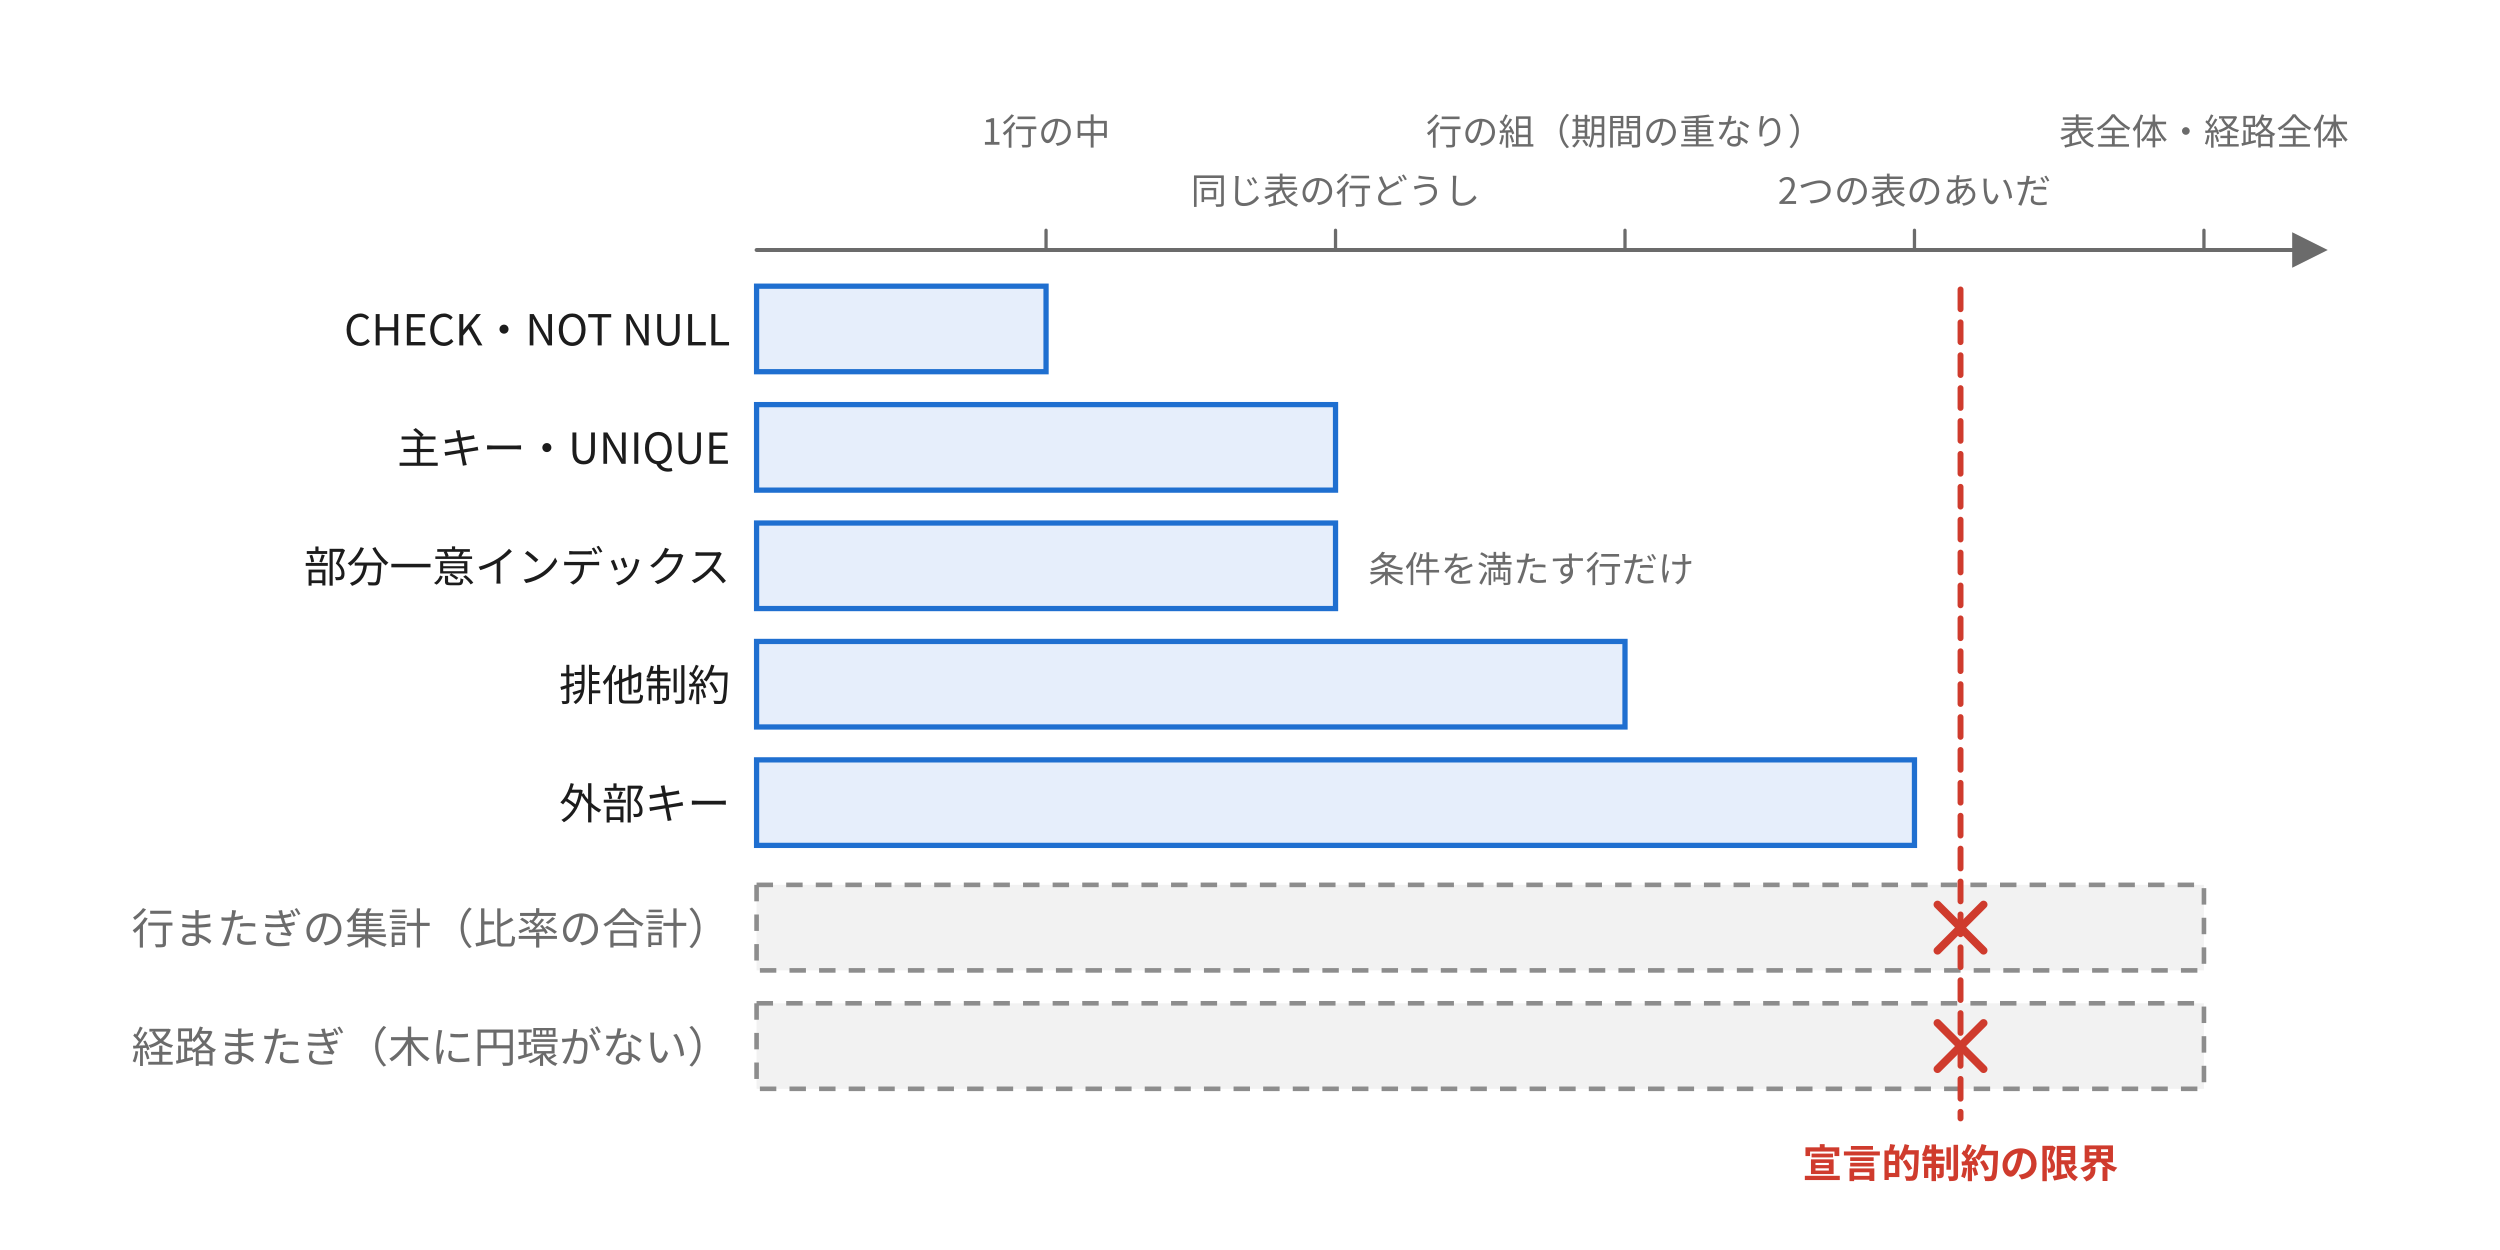
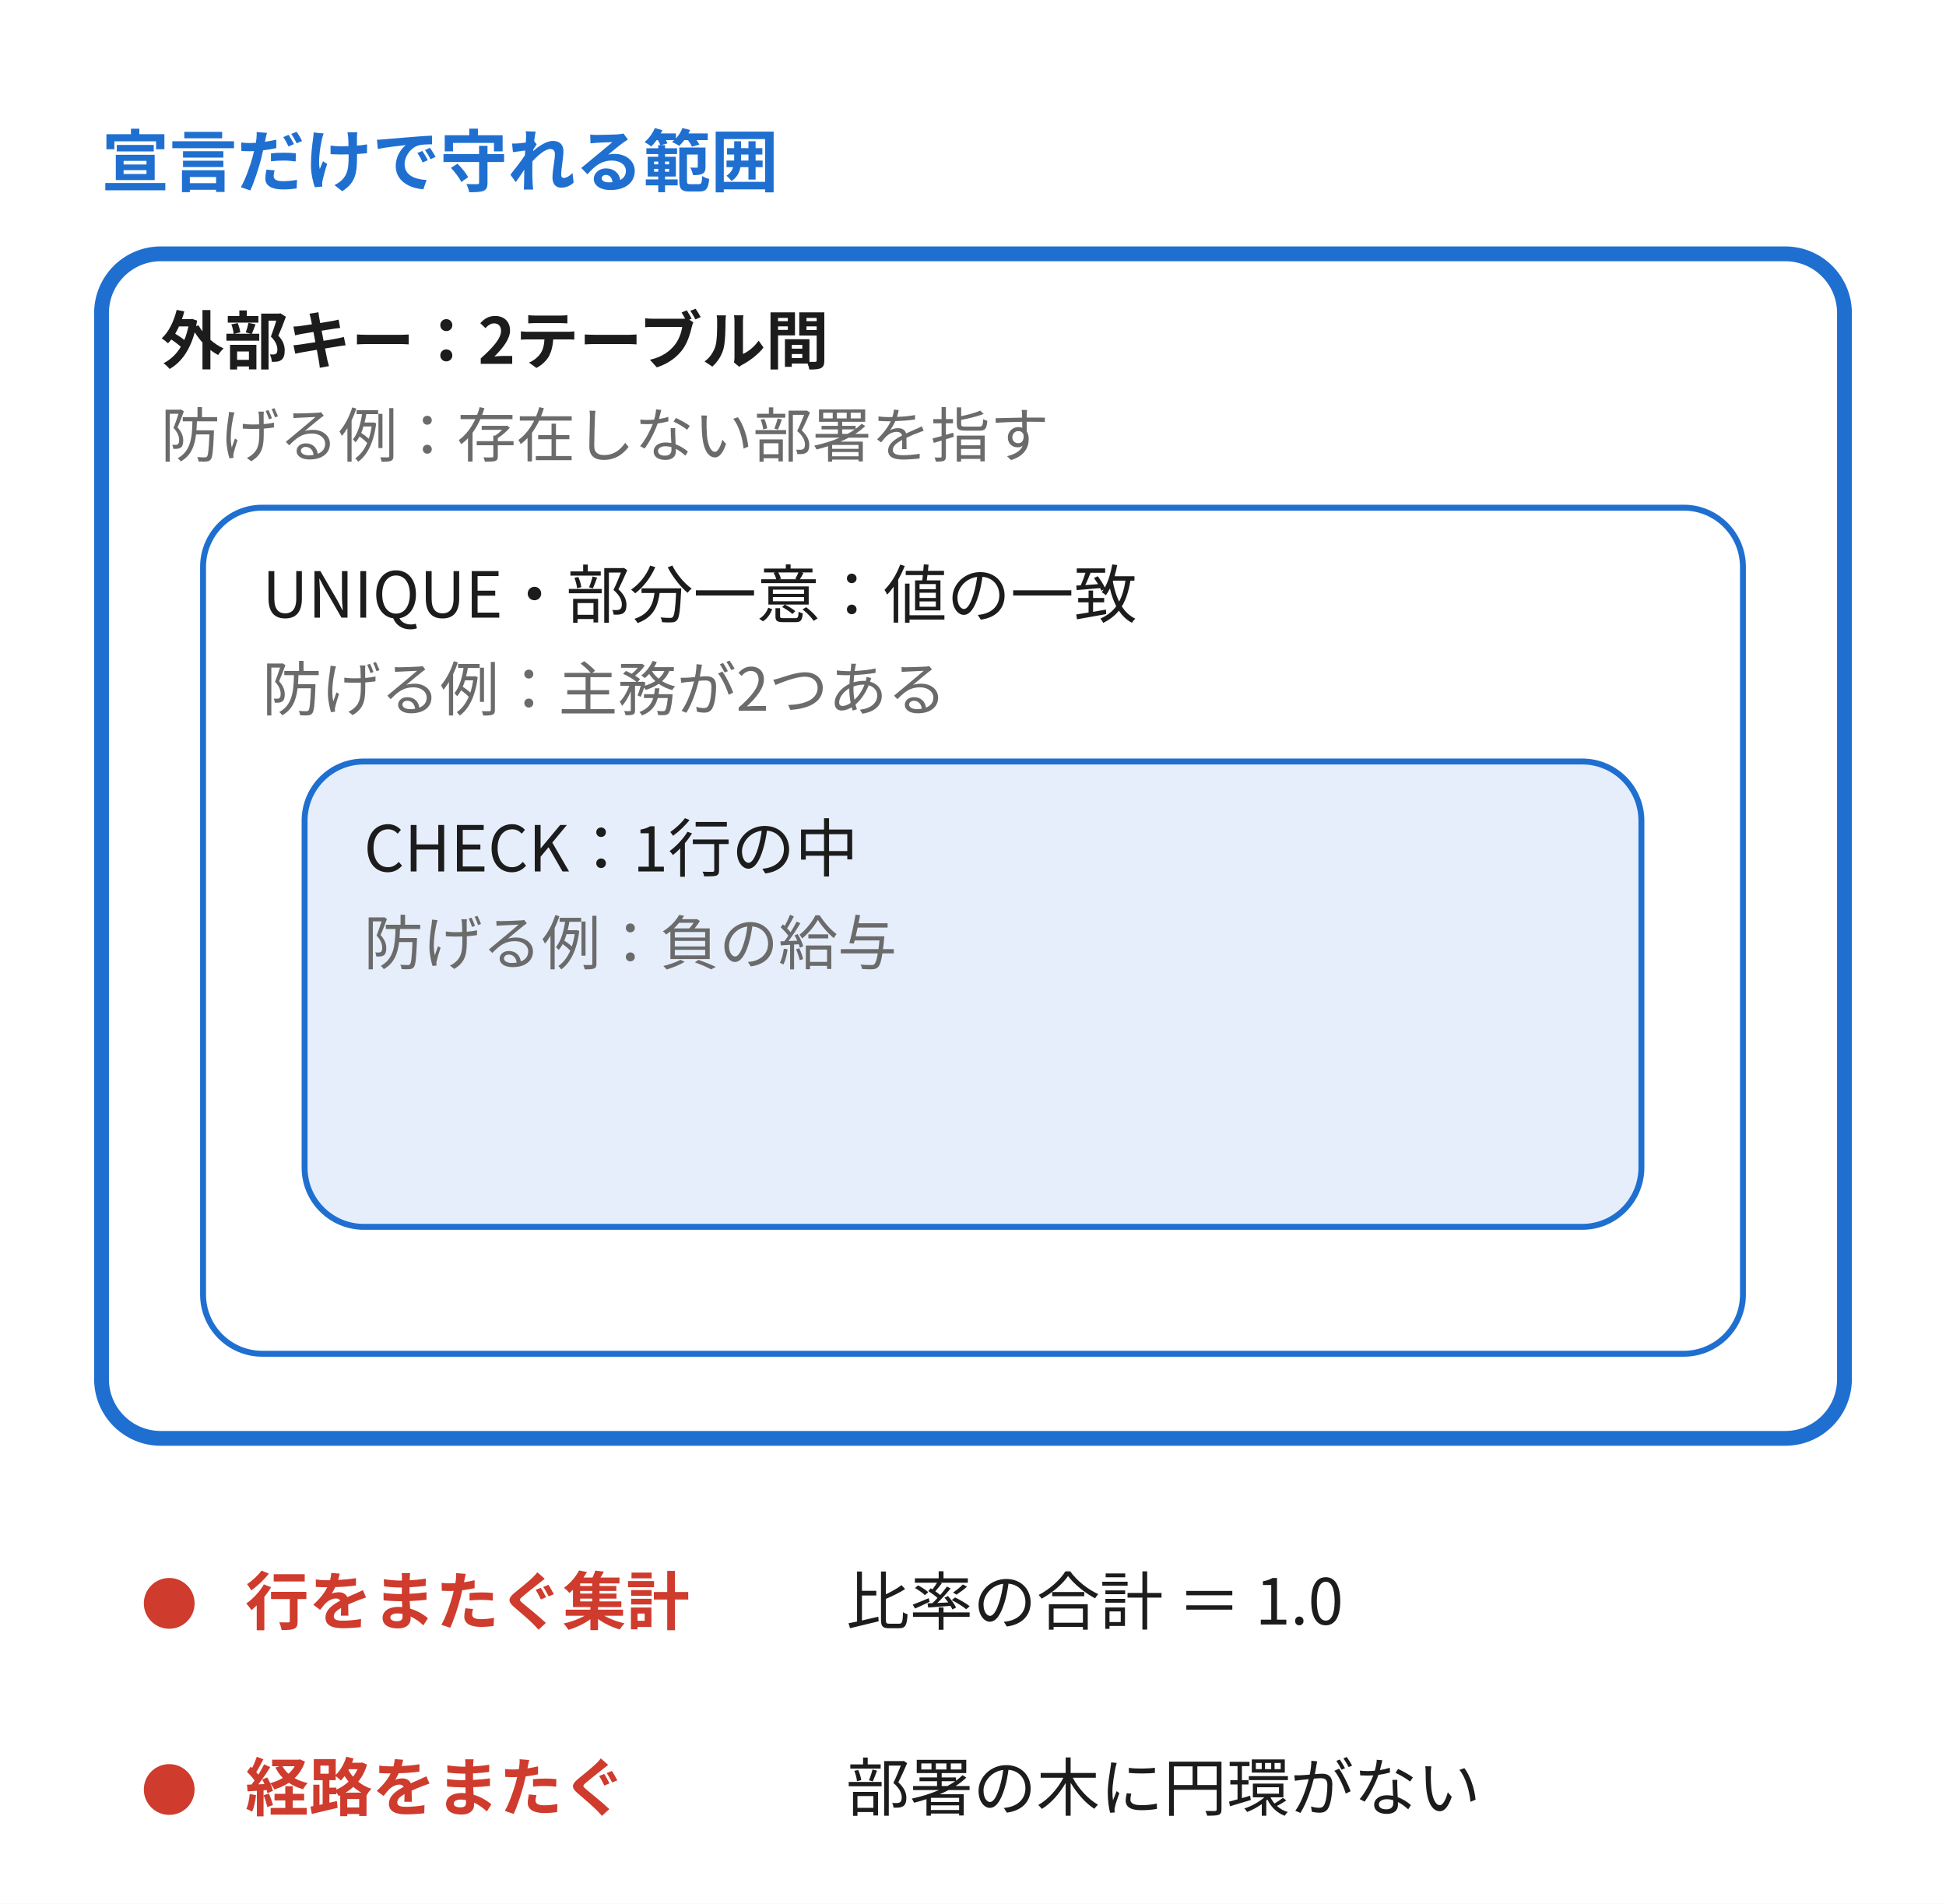
- <svg xmlns="http://www.w3.org/2000/svg" viewBox="0 0 760 380" role="img" aria-labelledby="title desc">
-   <defs>
-     <marker id="ah6b6b6b9_0" viewBox="0 0 10 10" refX="8.5" refY="5" markerWidth="9.0" markerHeight="9.0" orient="auto-start-reverse">
-       <path d="M 0 0 L 10 5 L 0 10 z" fill="#6b6b6b" />
-     </marker>
-   </defs>
-   <rect x="0" y="0" width="760" height="380" fill="#ffffff" />
-   <text x="318.0" y="44" font-family="Noto Sans CJK JP, Hiragino Sans, Noto Sans JP, Yu Gothic, sans-serif" font-size="11" fill="#6b6b6b" text-anchor="middle" font-weight="400">1行の中</text>
-   <line x1="318.0" y1="70" x2="318.0" y2="76" stroke="#6b6b6b" stroke-width="1" stroke-linecap="round" opacity="1" />
-   <text x="406.0" y="62" font-family="Noto Sans CJK JP, Hiragino Sans, Noto Sans JP, Yu Gothic, sans-serif" font-size="11" fill="#6b6b6b" text-anchor="middle" font-weight="400">同じ表の行どうし</text>
-   <line x1="406.0" y1="70" x2="406.0" y2="76" stroke="#6b6b6b" stroke-width="1" stroke-linecap="round" opacity="1" />
-   <text x="494.0" y="44" font-family="Noto Sans CJK JP, Hiragino Sans, Noto Sans JP, Yu Gothic, sans-serif" font-size="11" fill="#6b6b6b" text-anchor="middle" font-weight="400">行の組（期間の重なり）</text>
-   <line x1="494.0" y1="70" x2="494.0" y2="76" stroke="#6b6b6b" stroke-width="1" stroke-linecap="round" opacity="1" />
-   <text x="582.0" y="62" font-family="Noto Sans CJK JP, Hiragino Sans, Noto Sans JP, Yu Gothic, sans-serif" font-size="11" fill="#6b6b6b" text-anchor="middle" font-weight="400">2つの表のあいだ</text>
-   <line x1="582.0" y1="70" x2="582.0" y2="76" stroke="#6b6b6b" stroke-width="1" stroke-linecap="round" opacity="1" />
-   <text x="670.0" y="44" font-family="Noto Sans CJK JP, Hiragino Sans, Noto Sans JP, Yu Gothic, sans-serif" font-size="11" fill="#6b6b6b" text-anchor="middle" font-weight="400">表全体・経路全体</text>
-   <line x1="670.0" y1="70" x2="670.0" y2="76" stroke="#6b6b6b" stroke-width="1" stroke-linecap="round" opacity="1" />
-   <line x1="230" y1="76" x2="706" y2="76" stroke="#6b6b6b" stroke-width="1.2" stroke-linecap="round" marker-end="url(#ah6b6b6b9_0)" />
-   <rect x="230" y="87" width="88.0" height="26" rx="0" fill="#e6eefb" stroke="#1f6fd0" stroke-width="1.6" opacity="1" />
-   <text x="222" y="105" font-family="Noto Sans CJK JP, Hiragino Sans, Noto Sans JP, Yu Gothic, sans-serif" font-size="13" fill="#1c1c1c" text-anchor="end" font-weight="400">CHECK・NOT NULL</text>
-   <rect x="230" y="123" width="176.0" height="26" rx="0" fill="#e6eefb" stroke="#1f6fd0" stroke-width="1.6" opacity="1" />
-   <text x="222" y="141" font-family="Noto Sans CJK JP, Hiragino Sans, Noto Sans JP, Yu Gothic, sans-serif" font-size="13" fill="#1c1c1c" text-anchor="end" font-weight="400">主キー・UNIQUE</text>
-   <rect x="230" y="159" width="176.0" height="26" rx="0" fill="#e6eefb" stroke="#1f6fd0" stroke-width="1.6" opacity="1" />
-   <text x="222" y="177" font-family="Noto Sans CJK JP, Hiragino Sans, Noto Sans JP, Yu Gothic, sans-serif" font-size="13" fill="#1c1c1c" text-anchor="end" font-weight="400">部分一意インデックス</text>
-   <text x="416.0" y="177" font-family="Noto Sans CJK JP, Hiragino Sans, Noto Sans JP, Yu Gothic, sans-serif" font-size="11" fill="#6b6b6b" text-anchor="start" font-weight="400">条件を満たす行だけ</text>
-   <rect x="230" y="195" width="264.0" height="26" rx="0" fill="#e6eefb" stroke="#1f6fd0" stroke-width="1.6" opacity="1" />
-   <text x="222" y="213" font-family="Noto Sans CJK JP, Hiragino Sans, Noto Sans JP, Yu Gothic, sans-serif" font-size="13" fill="#1c1c1c" text-anchor="end" font-weight="400">排他制約</text>
-   <rect x="230" y="231" width="352.0" height="26" rx="0" fill="#e6eefb" stroke="#1f6fd0" stroke-width="1.6" opacity="1" />
-   <text x="222" y="249" font-family="Noto Sans CJK JP, Hiragino Sans, Noto Sans JP, Yu Gothic, sans-serif" font-size="13" fill="#1c1c1c" text-anchor="end" font-weight="400">外部キー</text>
-   <rect x="230" y="269" width="440.0" height="26" rx="0" fill="#f2f2f2" stroke="#8d8d8d" stroke-width="1.4" opacity="1" stroke-dasharray="5 4" />
-   <text x="222" y="287" font-family="Noto Sans CJK JP, Hiragino Sans, Noto Sans JP, Yu Gothic, sans-serif" font-size="13" fill="#6b6b6b" text-anchor="end" font-weight="400">行またぎの集計（比率の合計）</text>
-   <line x1="589" y1="275" x2="603" y2="289" stroke="#cf3b2d" stroke-width="2.4" stroke-linecap="round" opacity="1" data-role="glyph" />
-   <line x1="603" y1="275" x2="589" y2="289" stroke="#cf3b2d" stroke-width="2.4" stroke-linecap="round" opacity="1" data-role="glyph" />
-   <rect x="230" y="305" width="440.0" height="26" rx="0" fill="#f2f2f2" stroke="#8d8d8d" stroke-width="1.4" opacity="1" stroke-dasharray="5 4" />
-   <text x="222" y="323" font-family="Noto Sans CJK JP, Hiragino Sans, Noto Sans JP, Yu Gothic, sans-serif" font-size="13" fill="#6b6b6b" text-anchor="end" font-weight="400">経路またぎ（木に円環がない）</text>
-   <line x1="589" y1="311" x2="603" y2="325" stroke="#cf3b2d" stroke-width="2.4" stroke-linecap="round" opacity="1" data-role="glyph" />
-   <line x1="603" y1="311" x2="589" y2="325" stroke="#cf3b2d" stroke-width="2.4" stroke-linecap="round" opacity="1" data-role="glyph" />
-   <line x1="596" y1="88" x2="596" y2="340" stroke="#cf3b2d" stroke-width="1.8" stroke-linecap="round" opacity="1" stroke-dasharray="6 4" />
-   <text x="596" y="358" font-family="Noto Sans CJK JP, Hiragino Sans, Noto Sans JP, Yu Gothic, sans-serif" font-size="12" fill="#cf3b2d" text-anchor="middle" font-weight="700">宣言的制約の限界</text>
+ <svg xmlns="http://www.w3.org/2000/svg" viewBox="0 0 460 450" role="img" aria-labelledby="title">
+   <rect x="0" y="0" width="460" height="450" fill="#ffffff" />
+   <rect x="24" y="60" width="412" height="280" rx="14" fill="#ffffff" stroke="#1f6fd0" stroke-width="3.5" />
+   <text x="38" y="86" font-family="Noto Sans CJK JP, Hiragino Sans, Yu Gothic, sans-serif" font-size="15" text-anchor="start" font-weight="700" fill="#1c1c1c">外部キー：2テーブル間</text>
+   <text x="38" y="108" font-family="Noto Sans CJK JP, Hiragino Sans, Yu Gothic, sans-serif" font-size="14" text-anchor="start" fill="#6b6b6b">防げる例：存在しない部署を指す</text>
+   <rect x="48" y="120" width="364" height="200" rx="14" fill="#ffffff" stroke="#1f6fd0" stroke-width="1.4" />
+   <text x="62" y="146" font-family="Noto Sans CJK JP, Hiragino Sans, Yu Gothic, sans-serif" font-size="15" text-anchor="start" fill="#1c1c1c">UNIQUE・部分一意：値の一致</text>
+   <text x="62" y="168" font-family="Noto Sans CJK JP, Hiragino Sans, Yu Gothic, sans-serif" font-size="14" text-anchor="start" fill="#6b6b6b">防げる例：主務が2つある</text>
+   <rect x="72" y="180" width="316" height="110" rx="14" fill="#e6eefb" stroke="#1f6fd0" stroke-width="1.4" />
+   <text x="86" y="206" font-family="Noto Sans CJK JP, Hiragino Sans, Yu Gothic, sans-serif" font-size="15" text-anchor="start" fill="#1c1c1c">CHECK：1行の中</text>
+   <text x="86" y="228" font-family="Noto Sans CJK JP, Hiragino Sans, Yu Gothic, sans-serif" font-size="14" text-anchor="start" fill="#6b6b6b">防げる例：負の給与</text>
+   <text x="24" y="44" font-family="Noto Sans CJK JP, Hiragino Sans, Yu Gothic, sans-serif" font-size="16" text-anchor="start" font-weight="700" fill="#1f6fd0">宣言だけで守れる範囲</text>
+   <circle cx="40" cy="379" r="7" fill="#cf3b2d" stroke="#ffffff" stroke-width="2" />
+   <text x="58" y="384" font-family="Noto Sans CJK JP, Hiragino Sans, Yu Gothic, sans-serif" font-size="15" text-anchor="start" font-weight="700" fill="#cf3b2d">行をまたぐ集計</text>
+   <text x="200" y="384" font-family="Noto Sans CJK JP, Hiragino Sans, Yu Gothic, sans-serif" font-size="15" text-anchor="start" fill="#1c1c1c">比率の合計 ＝ 1.0</text>
+   <circle cx="40" cy="423" r="7" fill="#cf3b2d" stroke="#ffffff" stroke-width="2" />
+   <text x="58" y="428" font-family="Noto Sans CJK JP, Hiragino Sans, Yu Gothic, sans-serif" font-size="15" text-anchor="start" font-weight="700" fill="#cf3b2d">経路をまたぐ</text>
+   <text x="200" y="428" font-family="Noto Sans CJK JP, Hiragino Sans, Yu Gothic, sans-serif" font-size="15" text-anchor="start" fill="#1c1c1c">部署の木に円環がない</text>
</svg>
